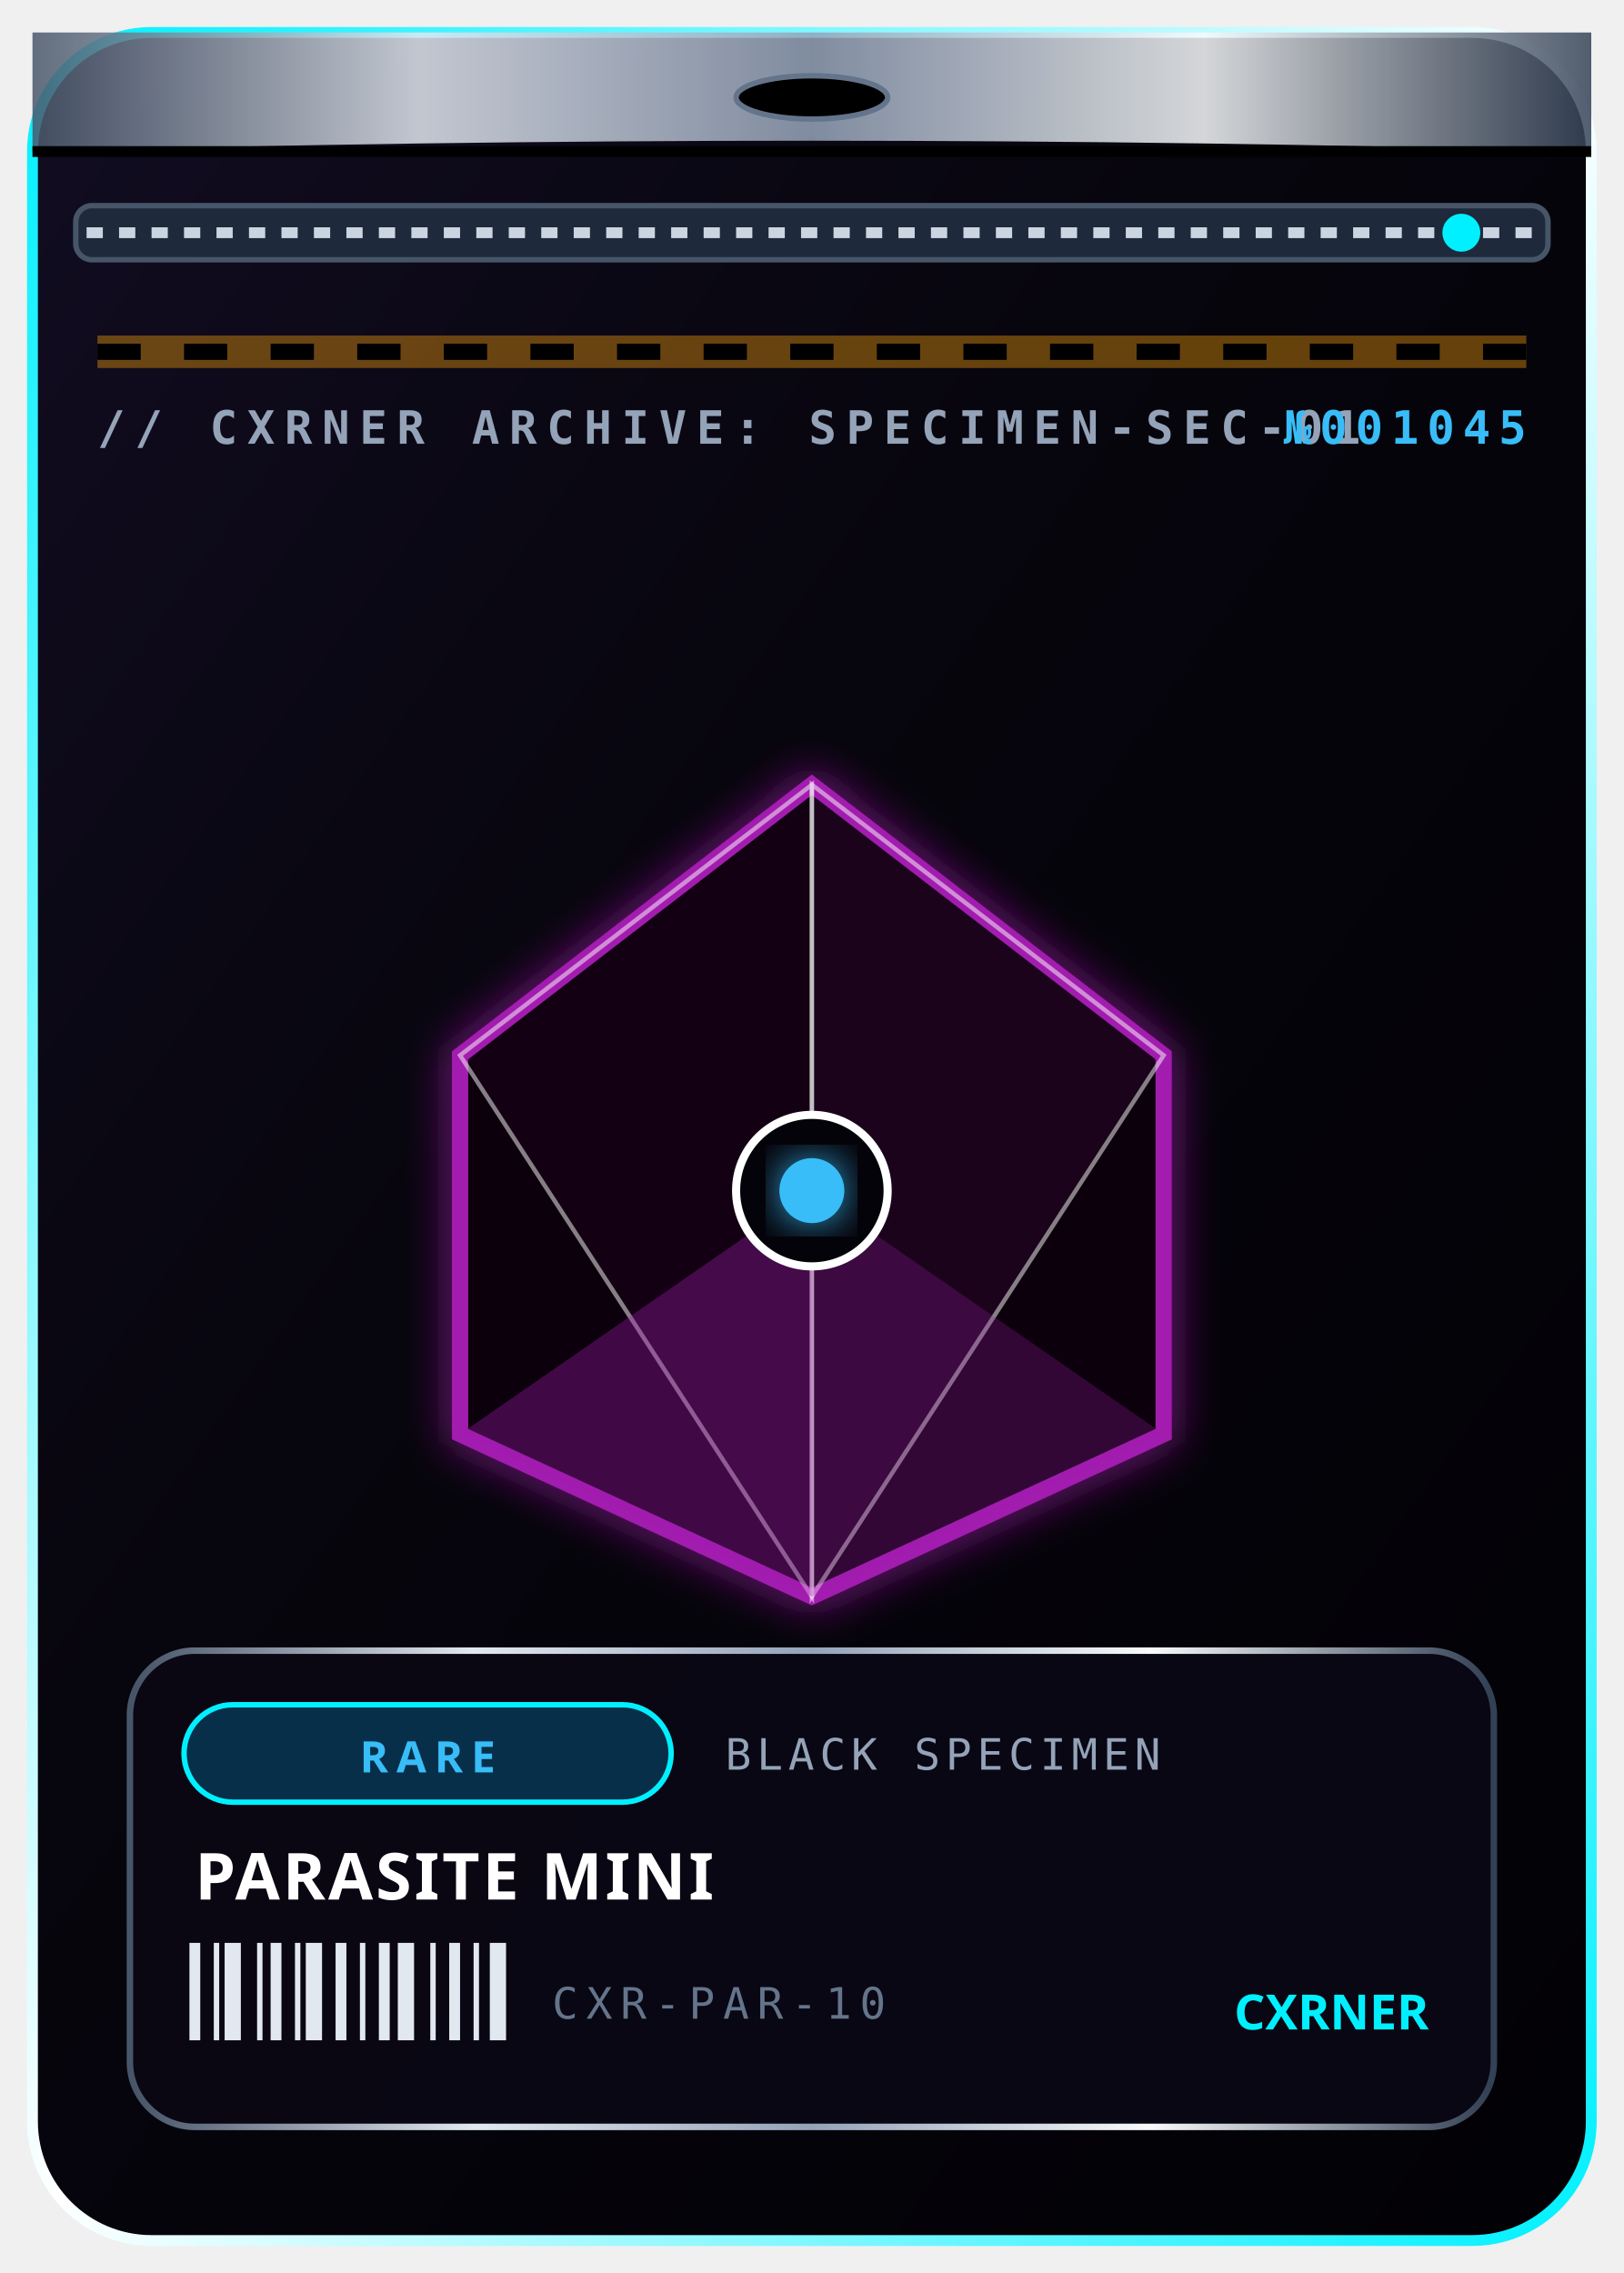
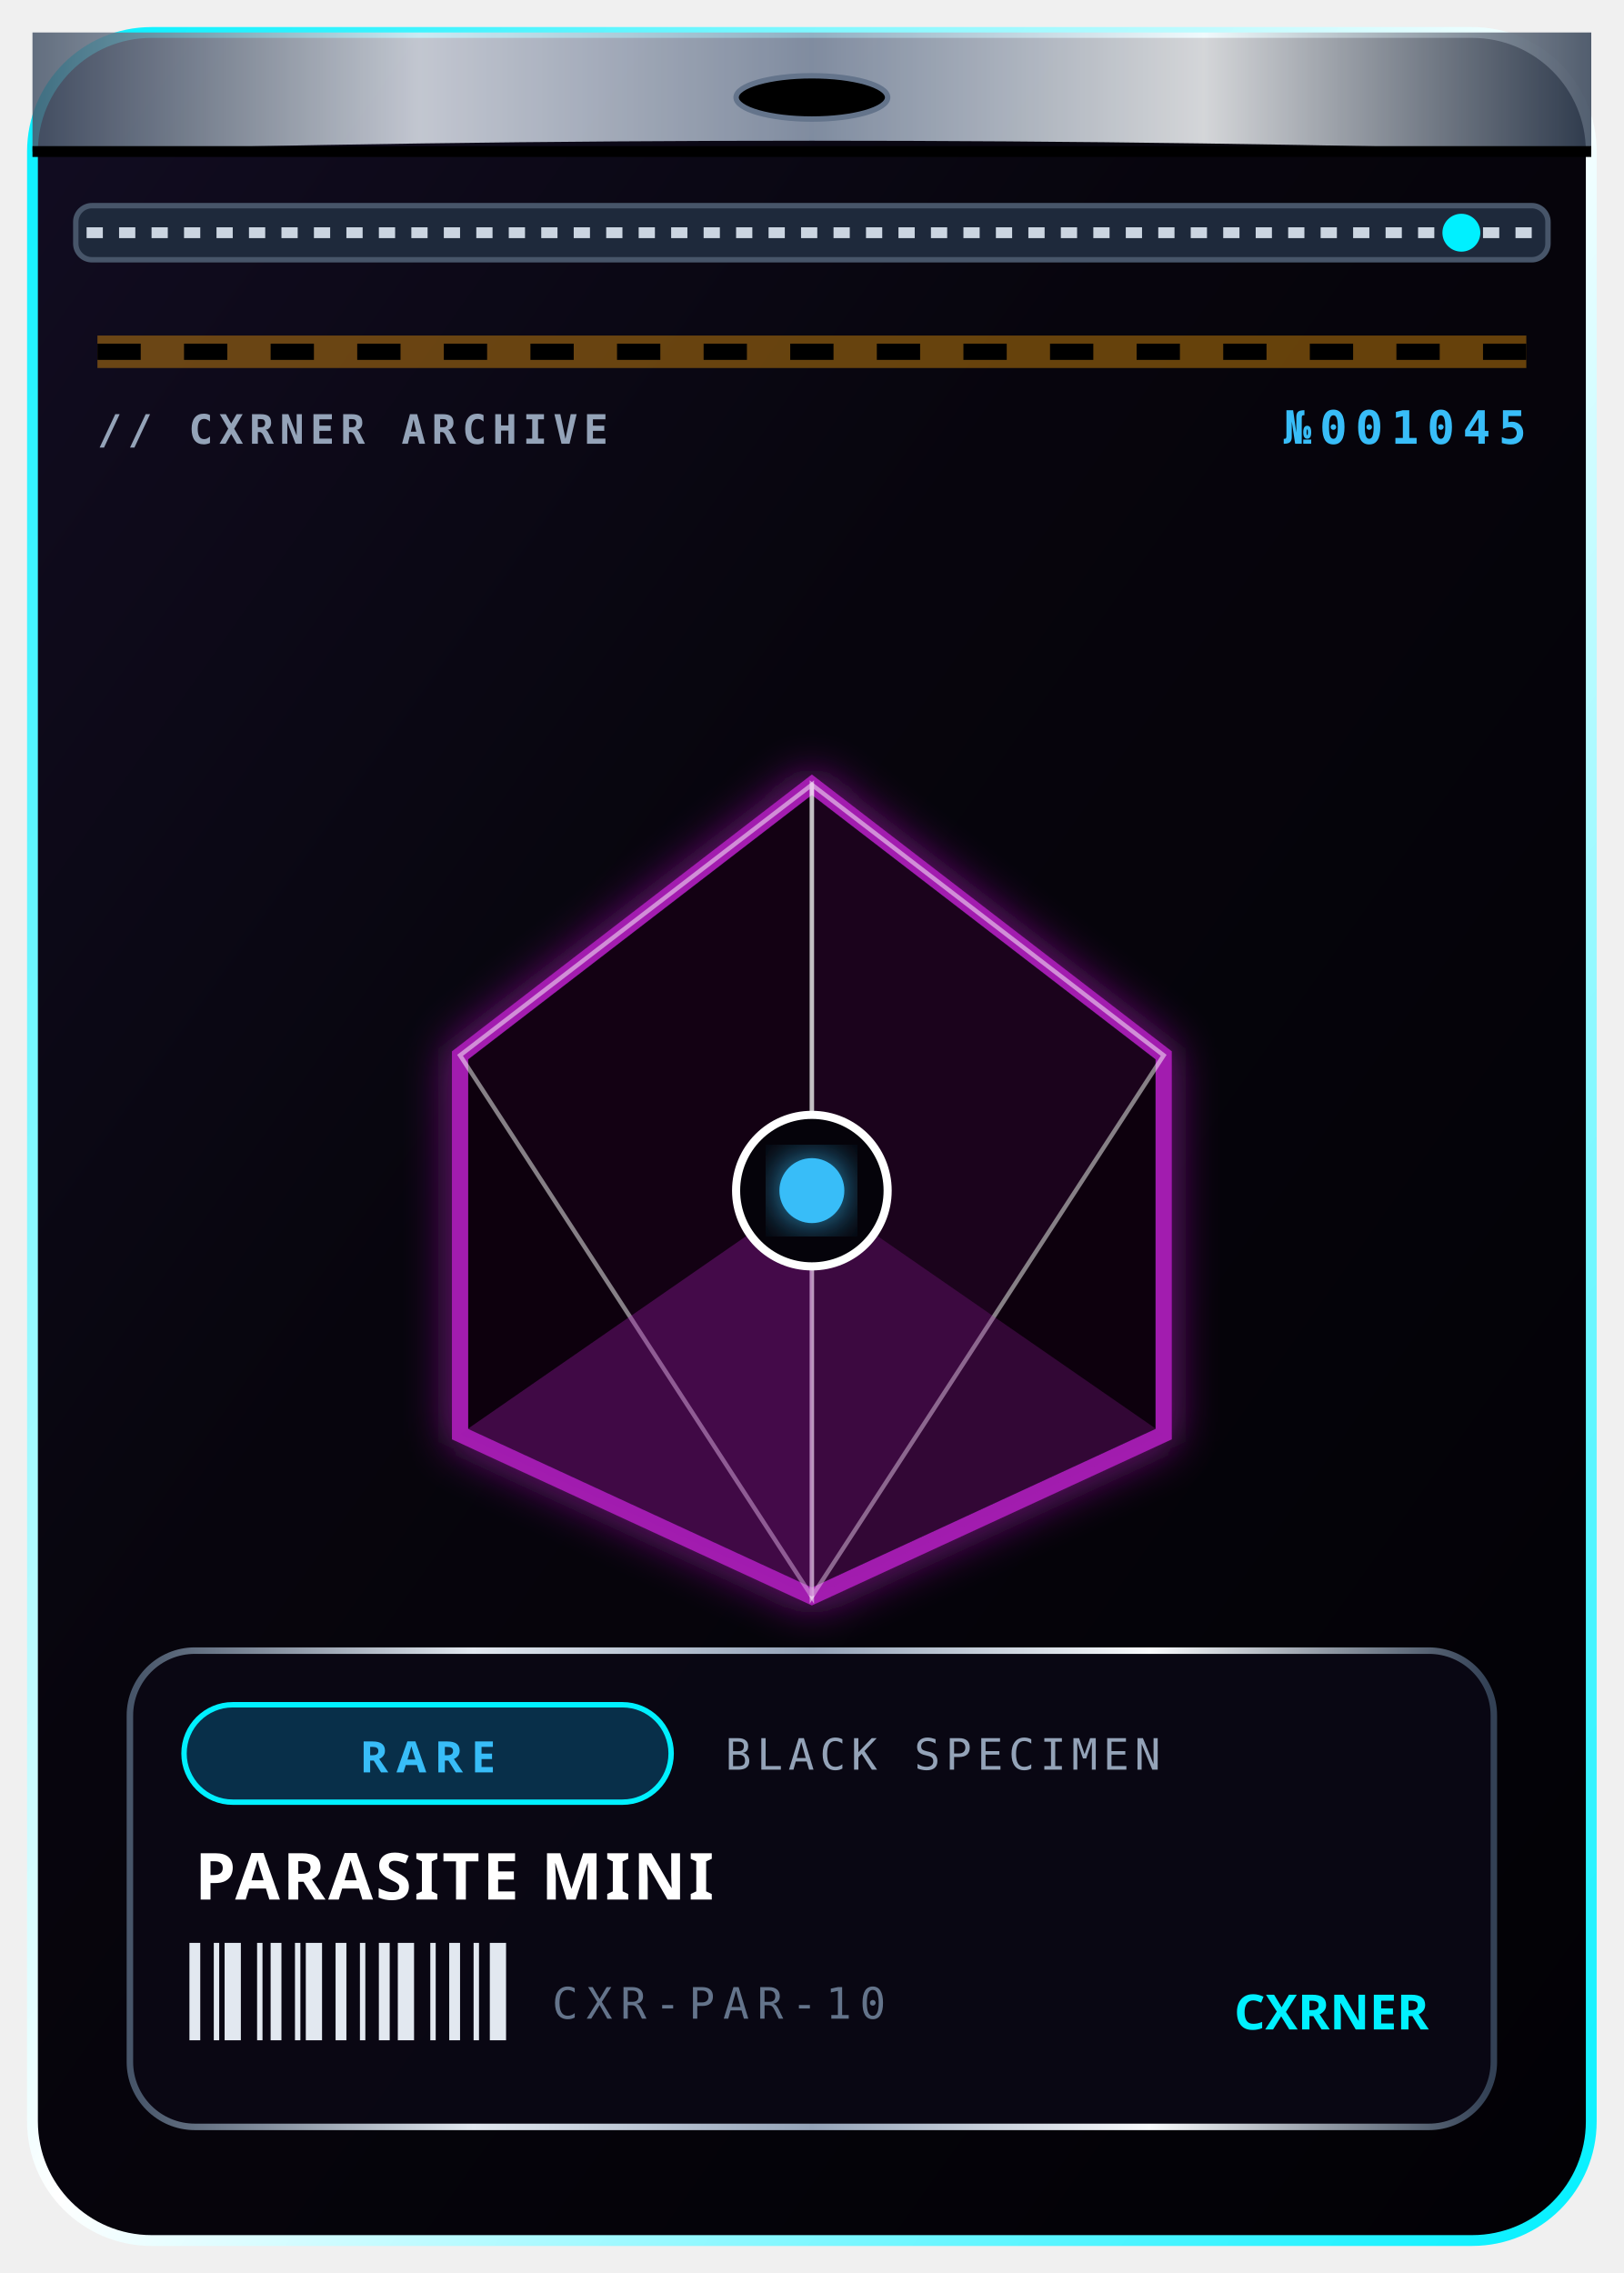
- <svg xmlns="http://www.w3.org/2000/svg" viewBox="0 0 300 420" width="100%" height="100%">
+ <svg xmlns="http://www.w3.org/2000/svg" viewBox="0 0 300 420" width="300" height="420">
  <defs>
    <filter id="glow" x="-20%" y="-20%" width="140%" height="140%">
      <feGaussianBlur stdDeviation="4" result="blur" />
      <feComposite in="SourceGraphic" in2="blur" operator="over" />
    </filter>
    <linearGradient id="bg_grad" x1="0%" y1="0%" x2="100%" y2="100%">
      <stop offset="0%" stop-color="#120D22" />
      <stop offset="40%" stop-color="#07050D" />
      <stop offset="100%" stop-color="#020105" />
    </linearGradient>
    <linearGradient id="foil_metal" x1="0%" y1="0%" x2="100%" y2="0%">
      <stop offset="0%" stop-color="#475569" />
      <stop offset="25%" stop-color="#E2E8F0" />
      <stop offset="50%" stop-color="#94A3B8" />
      <stop offset="75%" stop-color="#F8FAFC" />
      <stop offset="100%" stop-color="#334155" />
    </linearGradient>
    <linearGradient id="rarity_border" x1="0%" y1="0%" x2="100%" y2="100%">
      <stop offset="0%" stop-color="#00F0FF" />
      <stop offset="50%" stop-color="#FFFFFF" />
      <stop offset="100%" stop-color="#00F0FF" />
    </linearGradient>
  </defs>
  <rect x="6" y="6" width="288" height="408" rx="22" fill="url(#bg_grad)" stroke="url(#rarity_border)" stroke-width="2" />
  <path d="M 6 28 Q 150 24 294 28 L 294 6 Q 150 6 6 6 Z" fill="url(#foil_metal)" opacity="0.85" />
  <line x1="6" y1="28" x2="294" y2="28" stroke="#000000" stroke-width="2" />
  <ellipse cx="150" cy="18" rx="14" ry="4" fill="#000000" stroke="#64748B" stroke-width="1" />
  <rect x="14" y="38" width="272" height="10" rx="3" fill="#1E293B" stroke="#475569" stroke-width="1" />
  <line x1="16" y1="43" x2="284" y2="43" stroke="#CBD5E1" stroke-width="2" stroke-dasharray="3,3" />
  <circle cx="270" cy="43" r="3.5" fill="#00F0FF" />
  <g transform="translate(18, 62)">
    <rect x="0" y="0" width="264" height="6" fill="#F59E0B" opacity="0.4" />
    <line x1="0" y1="3" x2="264" y2="3" stroke="#000000" stroke-width="3" stroke-dasharray="8,8" />
-     <text x="0" y="20" font-family="'Space Grotesk', monospace" font-size="8.5" font-weight="700" fill="#94A3B8" letter-spacing="1.8">
-       // CXRNER ARCHIVE: SPECIMEN-SEC-01
+     <text x="0" y="20" font-family="'Space Grotesk', monospace" font-size="7.5" font-weight="700" fill="#94A3B8" letter-spacing="1.1">
+       // CXRNER ARCHIVE
    </text>
    <text x="264" y="20" font-family="'Space Grotesk', monospace" font-size="8.5" font-weight="700" fill="#38BDF8" letter-spacing="1.5" text-anchor="end">
      №001045
    </text>
  </g>
  <g transform="translate(150, 220)">
    <polygon points="0,-75 65,-25 65,45 0,75 -65,45 -65,-25" fill="#090611" stroke="#A21CAF" stroke-width="3" filter="url(#glow)" />
    <polygon points="0,-75 0,75 65,-25" fill="#A21CAF" fill-opacity="0.18" stroke="#FFFFFF" stroke-width="0.8" opacity="0.5" />
    <polygon points="0,-75 0,75 -65,-25" fill="#A21CAF" fill-opacity="0.08" stroke="#FFFFFF" stroke-width="0.8" opacity="0.5" />
    <polygon points="0,0 65,45 0,75" fill="#A21CAF" fill-opacity="0.25" />
    <polygon points="0,0 -65,45 0,75" fill="#A21CAF" fill-opacity="0.35" />
    <circle cx="0" cy="0" r="14" fill="#05030A" stroke="#FFFFFF" stroke-width="1.5" />
    <circle cx="0" cy="0" r="6" fill="#38BDF8" filter="url(#glow)" />
  </g>
  <g transform="translate(24, 305)">
    <rect x="0" y="0" width="252" height="88" rx="12" fill="#0A0814" fill-opacity="0.9" stroke="url(#foil_metal)" stroke-width="1.2" />
    <rect x="10" y="10" width="90" height="18" rx="9" fill="#082F49" stroke="#00F0FF" stroke-width="1" />
    <text x="55" y="22.5" font-family="'Unbounded', sans-serif" font-weight="800" font-size="8" fill="#38BDF8" letter-spacing="1.5" text-anchor="middle">
      RARE
    </text>
    <text x="110" y="22" font-family="'Space Grotesk', monospace" font-size="8" fill="#94A3B8" letter-spacing="1">
      BLACK SPECIMEN
    </text>
    <text x="12" y="46" font-family="'Unbounded', sans-serif" font-weight="900" font-size="12" fill="#FFFFFF" letter-spacing="0.5">
      PARASITE MINI
    </text>
    <g transform="translate(12, 54)">
      <line x1="0" y1="0" x2="0" y2="18" stroke="#E2E8F0" stroke-width="2" />
      <line x1="4" y1="0" x2="4" y2="18" stroke="#E2E8F0" stroke-width="1" />
      <line x1="7" y1="0" x2="7" y2="18" stroke="#E2E8F0" stroke-width="3" />
      <line x1="12" y1="0" x2="12" y2="18" stroke="#E2E8F0" stroke-width="1" />
      <line x1="15" y1="0" x2="15" y2="18" stroke="#E2E8F0" stroke-width="2" />
      <line x1="19" y1="0" x2="19" y2="18" stroke="#E2E8F0" stroke-width="1" />
      <line x1="22" y1="0" x2="22" y2="18" stroke="#E2E8F0" stroke-width="3" />
      <line x1="27" y1="0" x2="27" y2="18" stroke="#E2E8F0" stroke-width="2" />
      <line x1="31" y1="0" x2="31" y2="18" stroke="#E2E8F0" stroke-width="1" />
      <line x1="35" y1="0" x2="35" y2="18" stroke="#E2E8F0" stroke-width="2" />
      <line x1="39" y1="0" x2="39" y2="18" stroke="#E2E8F0" stroke-width="3" />
      <line x1="44" y1="0" x2="44" y2="18" stroke="#E2E8F0" stroke-width="1" />
      <line x1="48" y1="0" x2="48" y2="18" stroke="#E2E8F0" stroke-width="2" />
      <line x1="52" y1="0" x2="52" y2="18" stroke="#E2E8F0" stroke-width="1" />
      <line x1="56" y1="0" x2="56" y2="18" stroke="#E2E8F0" stroke-width="3" />
      <text x="66" y="14" font-family="'Space Grotesk', monospace" font-size="8" fill="#64748B" letter-spacing="1.5">
        CXR-PAR-10
      </text>
    </g>
    <text x="240" y="70" font-family="'Unbounded', sans-serif" font-weight="900" font-size="9" fill="#00F0FF" text-anchor="end">
      CXRNER
    </text>
  </g>
</svg>
